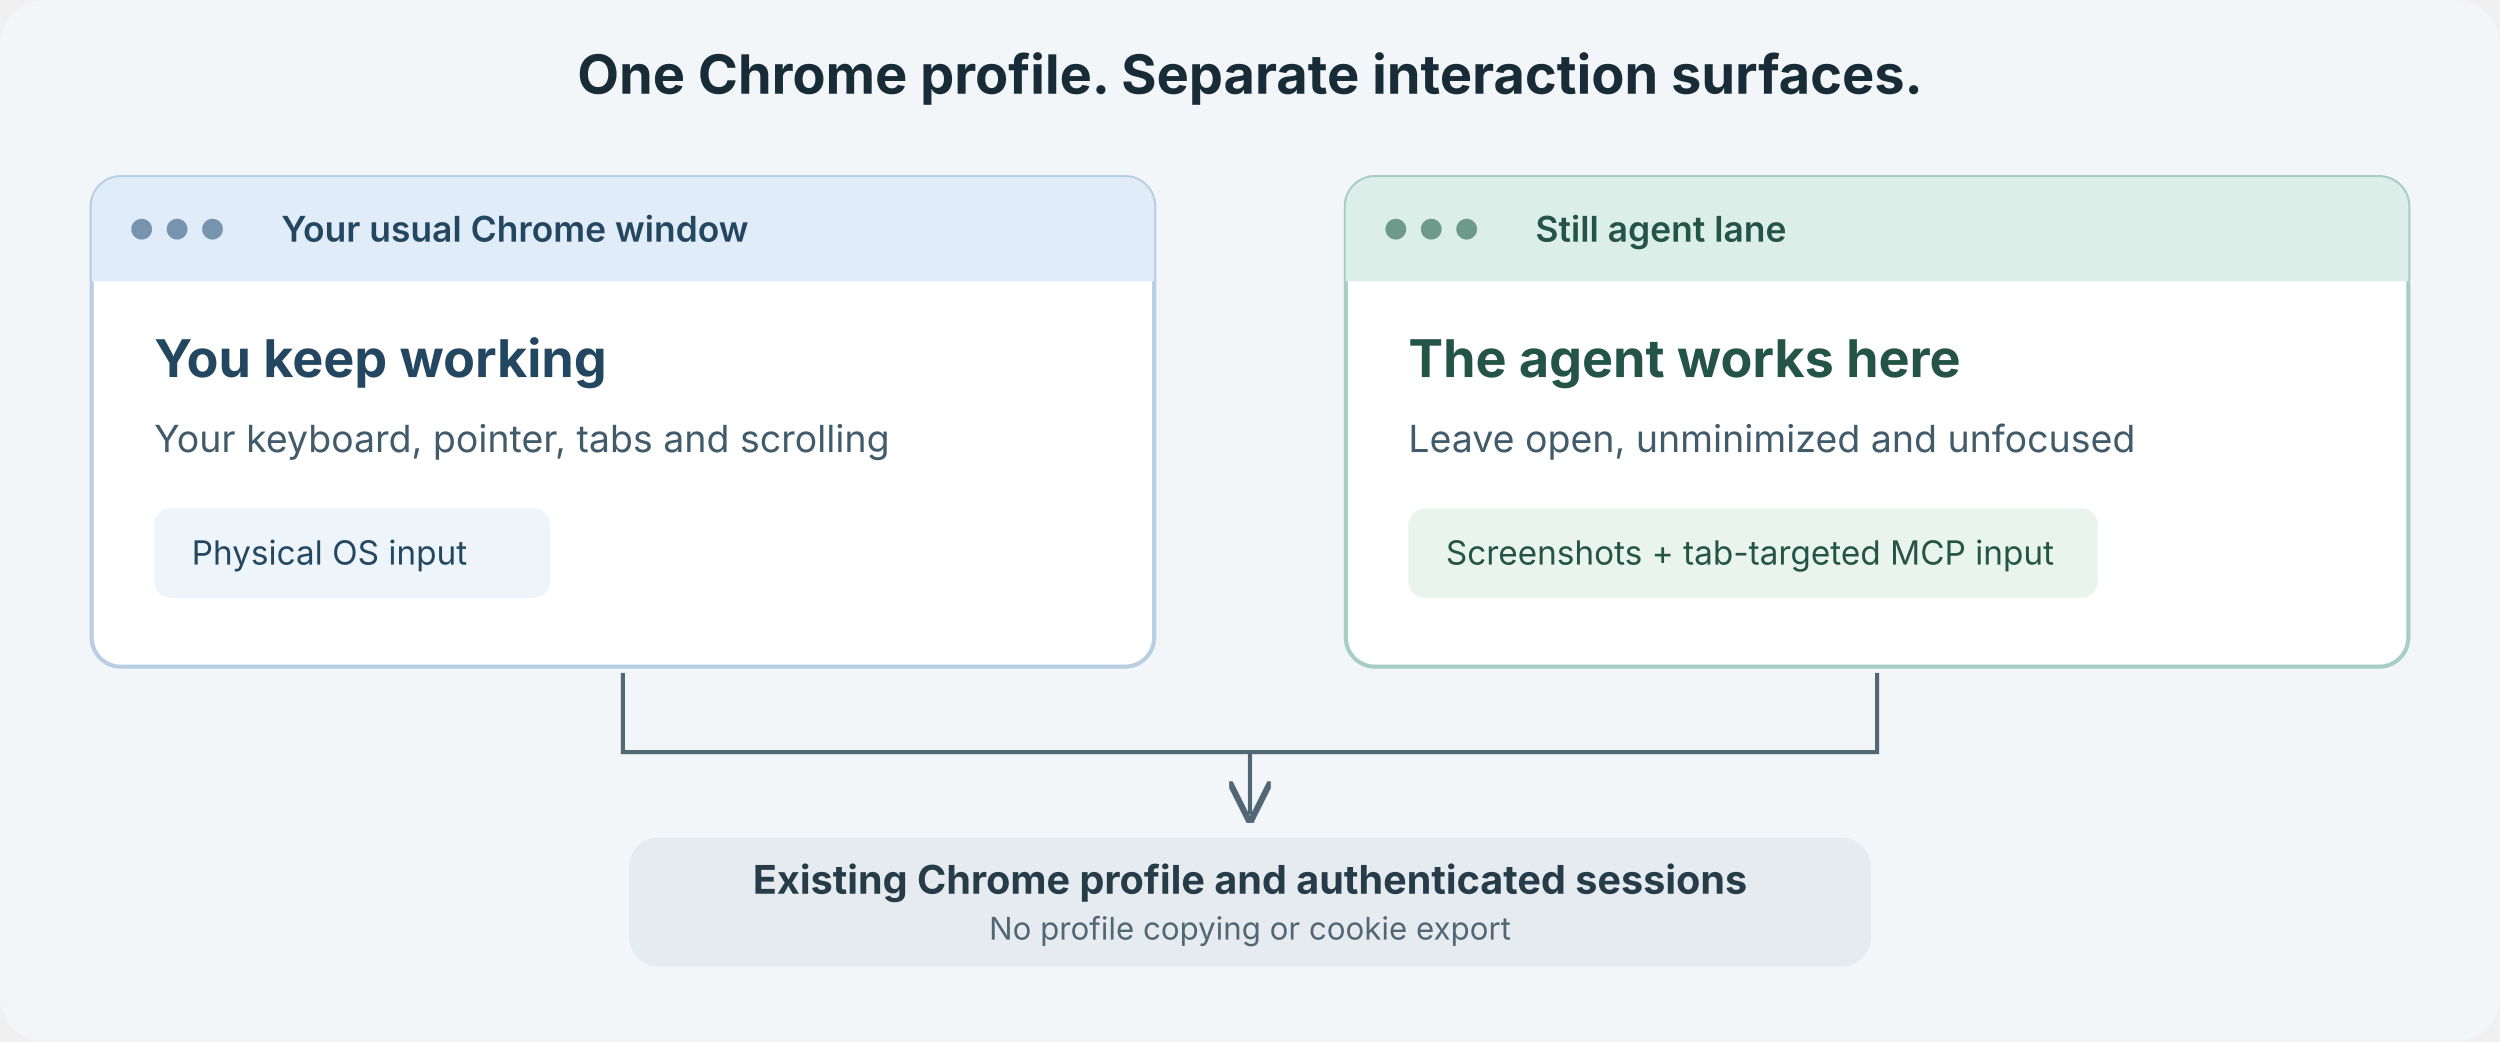
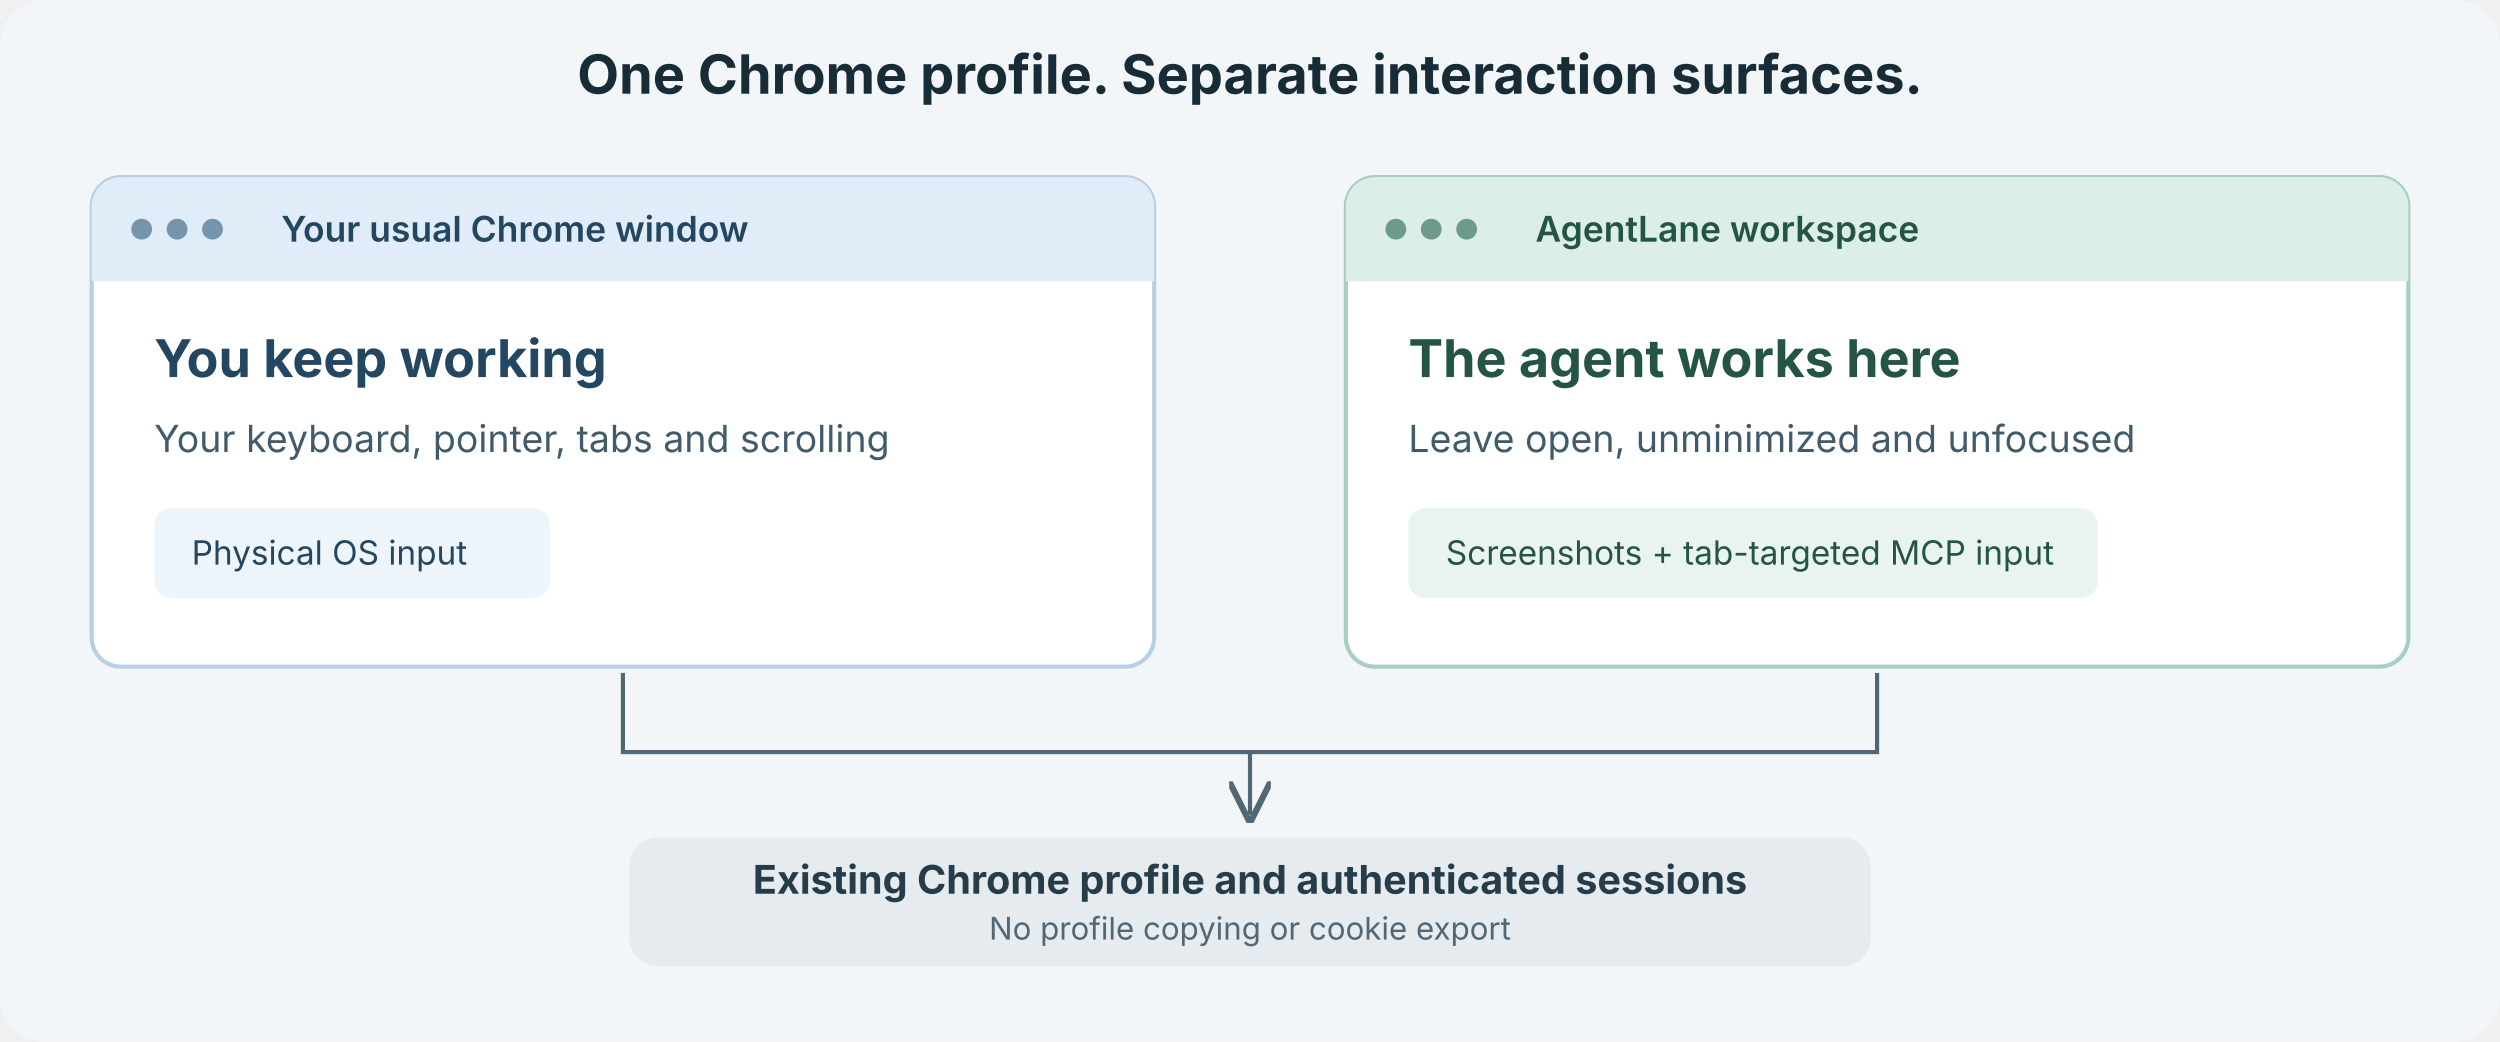
<svg xmlns="http://www.w3.org/2000/svg" width="1200" height="500" viewBox="0 0 1200 500" role="img" aria-labelledby="title desc">
  <defs>
    <marker id="arrow" markerWidth="10" markerHeight="10" refX="8" refY="5" orient="auto">
      <path d="M0 0 10 5 0 10" fill="none" stroke="#526775" stroke-width="1.5" />
    </marker>
  </defs>
  <rect width="1200" height="500" rx="22" fill="#f3f6f8" />
  <g font-family="system-ui,-apple-system,BlinkMacSystemFont,'Segoe UI',sans-serif">
    <text x="600" y="45" text-anchor="middle" font-size="26" font-weight="700" fill="#172c36">One Chrome profile. Separate interaction surfaces.</text>
    <rect x="44" y="85" width="510" height="235" rx="14" fill="#fff" stroke="#b8cee2" stroke-width="2" />
    <path d="M58 85h482a14 14 0 0 1 14 14v36H44V99a14 14 0 0 1 14-14" fill="#e0ecf7" />
    <circle cx="68" cy="110" r="5" fill="#7694ae" />
    <circle cx="85" cy="110" r="5" fill="#7694ae" />
    <circle cx="102" cy="110" r="5" fill="#7694ae" />
    <text x="135" y="116" font-size="17" font-weight="600" fill="#244761">Your usual Chrome window</text>
    <text x="74" y="181" font-size="25" font-weight="700" fill="#244761">You keep working</text>
    <text x="74" y="217" font-size="18" fill="#415b6b">Your keyboard, pointer, tabs and scrolling</text>
    <rect x="74" y="244" width="190" height="43" rx="8" fill="#edf4fa" />
    <text x="92" y="271" font-size="16" fill="#244761">Physical OS input</text>
    <rect x="646" y="85" width="510" height="235" rx="14" fill="#fff" stroke="#a6cec4" stroke-width="2" />
    <path d="M660 85h482a14 14 0 0 1 14 14v36H646V99a14 14 0 0 1 14-14" fill="#dceee8" />
    <circle cx="670" cy="110" r="5" fill="#6d9a8b" />
    <circle cx="687" cy="110" r="5" fill="#6d9a8b" />
    <circle cx="704" cy="110" r="5" fill="#6d9a8b" />
-     <text x="737" y="116" font-size="17" font-weight="600" fill="#245446">Still agent lane</text>
+     <text x="737" y="116" font-size="17" font-weight="600" fill="#245446">AgentLane workspace</text>
    <text x="676" y="181" font-size="25" font-weight="700" fill="#245446">The agent works here</text>
    <text x="676" y="217" font-size="18" fill="#415b6b">Leave open, unminimized and unfocused</text>
    <rect x="676" y="244" width="331" height="43" rx="8" fill="#e9f4ee" />
    <text x="694" y="271" font-size="16" fill="#245446">Screenshots + tab-targeted MCP input</text>
    <path d="M299 323v38h602v-38M600 362v29" fill="none" stroke="#526775" stroke-width="2" marker-end="url(#arrow)" />
    <rect x="302" y="402" width="596" height="62" rx="14" fill="#e6ebef" />
    <text x="600" y="429" text-anchor="middle" font-size="19" font-weight="650" fill="#263d49">Existing Chrome profile and authenticated sessions</text>
    <text x="600" y="451" text-anchor="middle" font-size="15" fill="#526775">No profile copying or cookie export</text>
  </g>
</svg>
